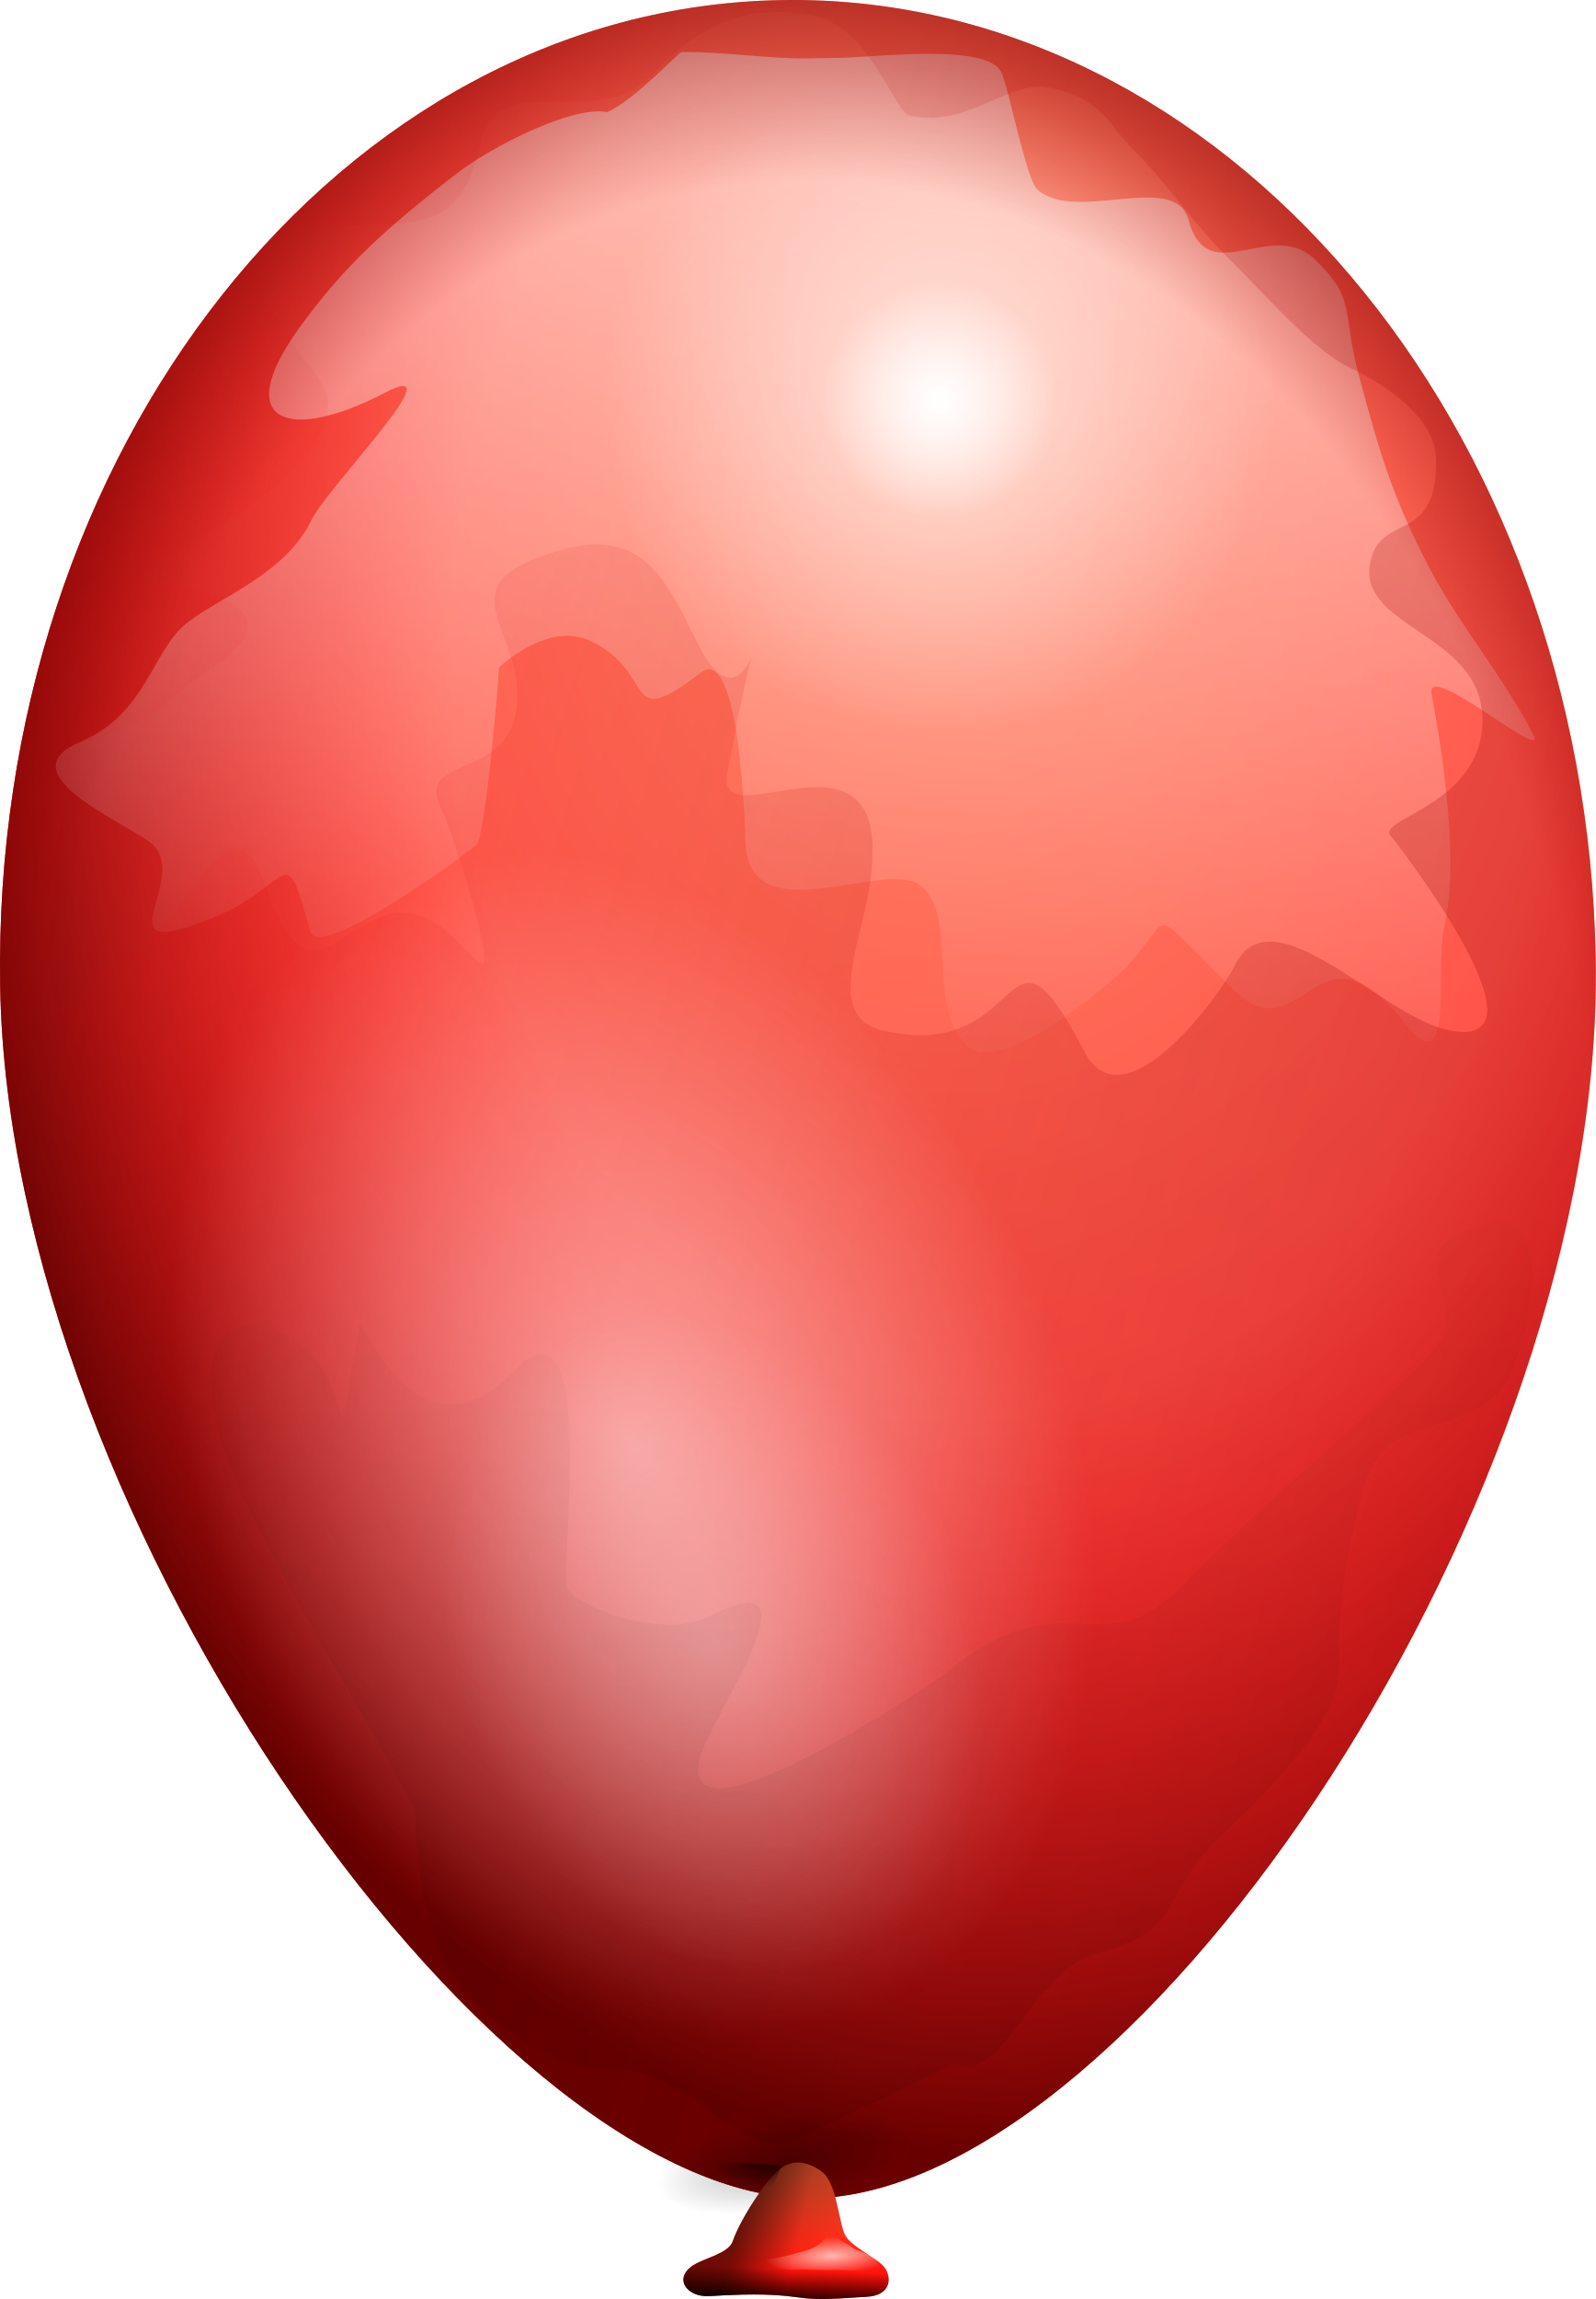
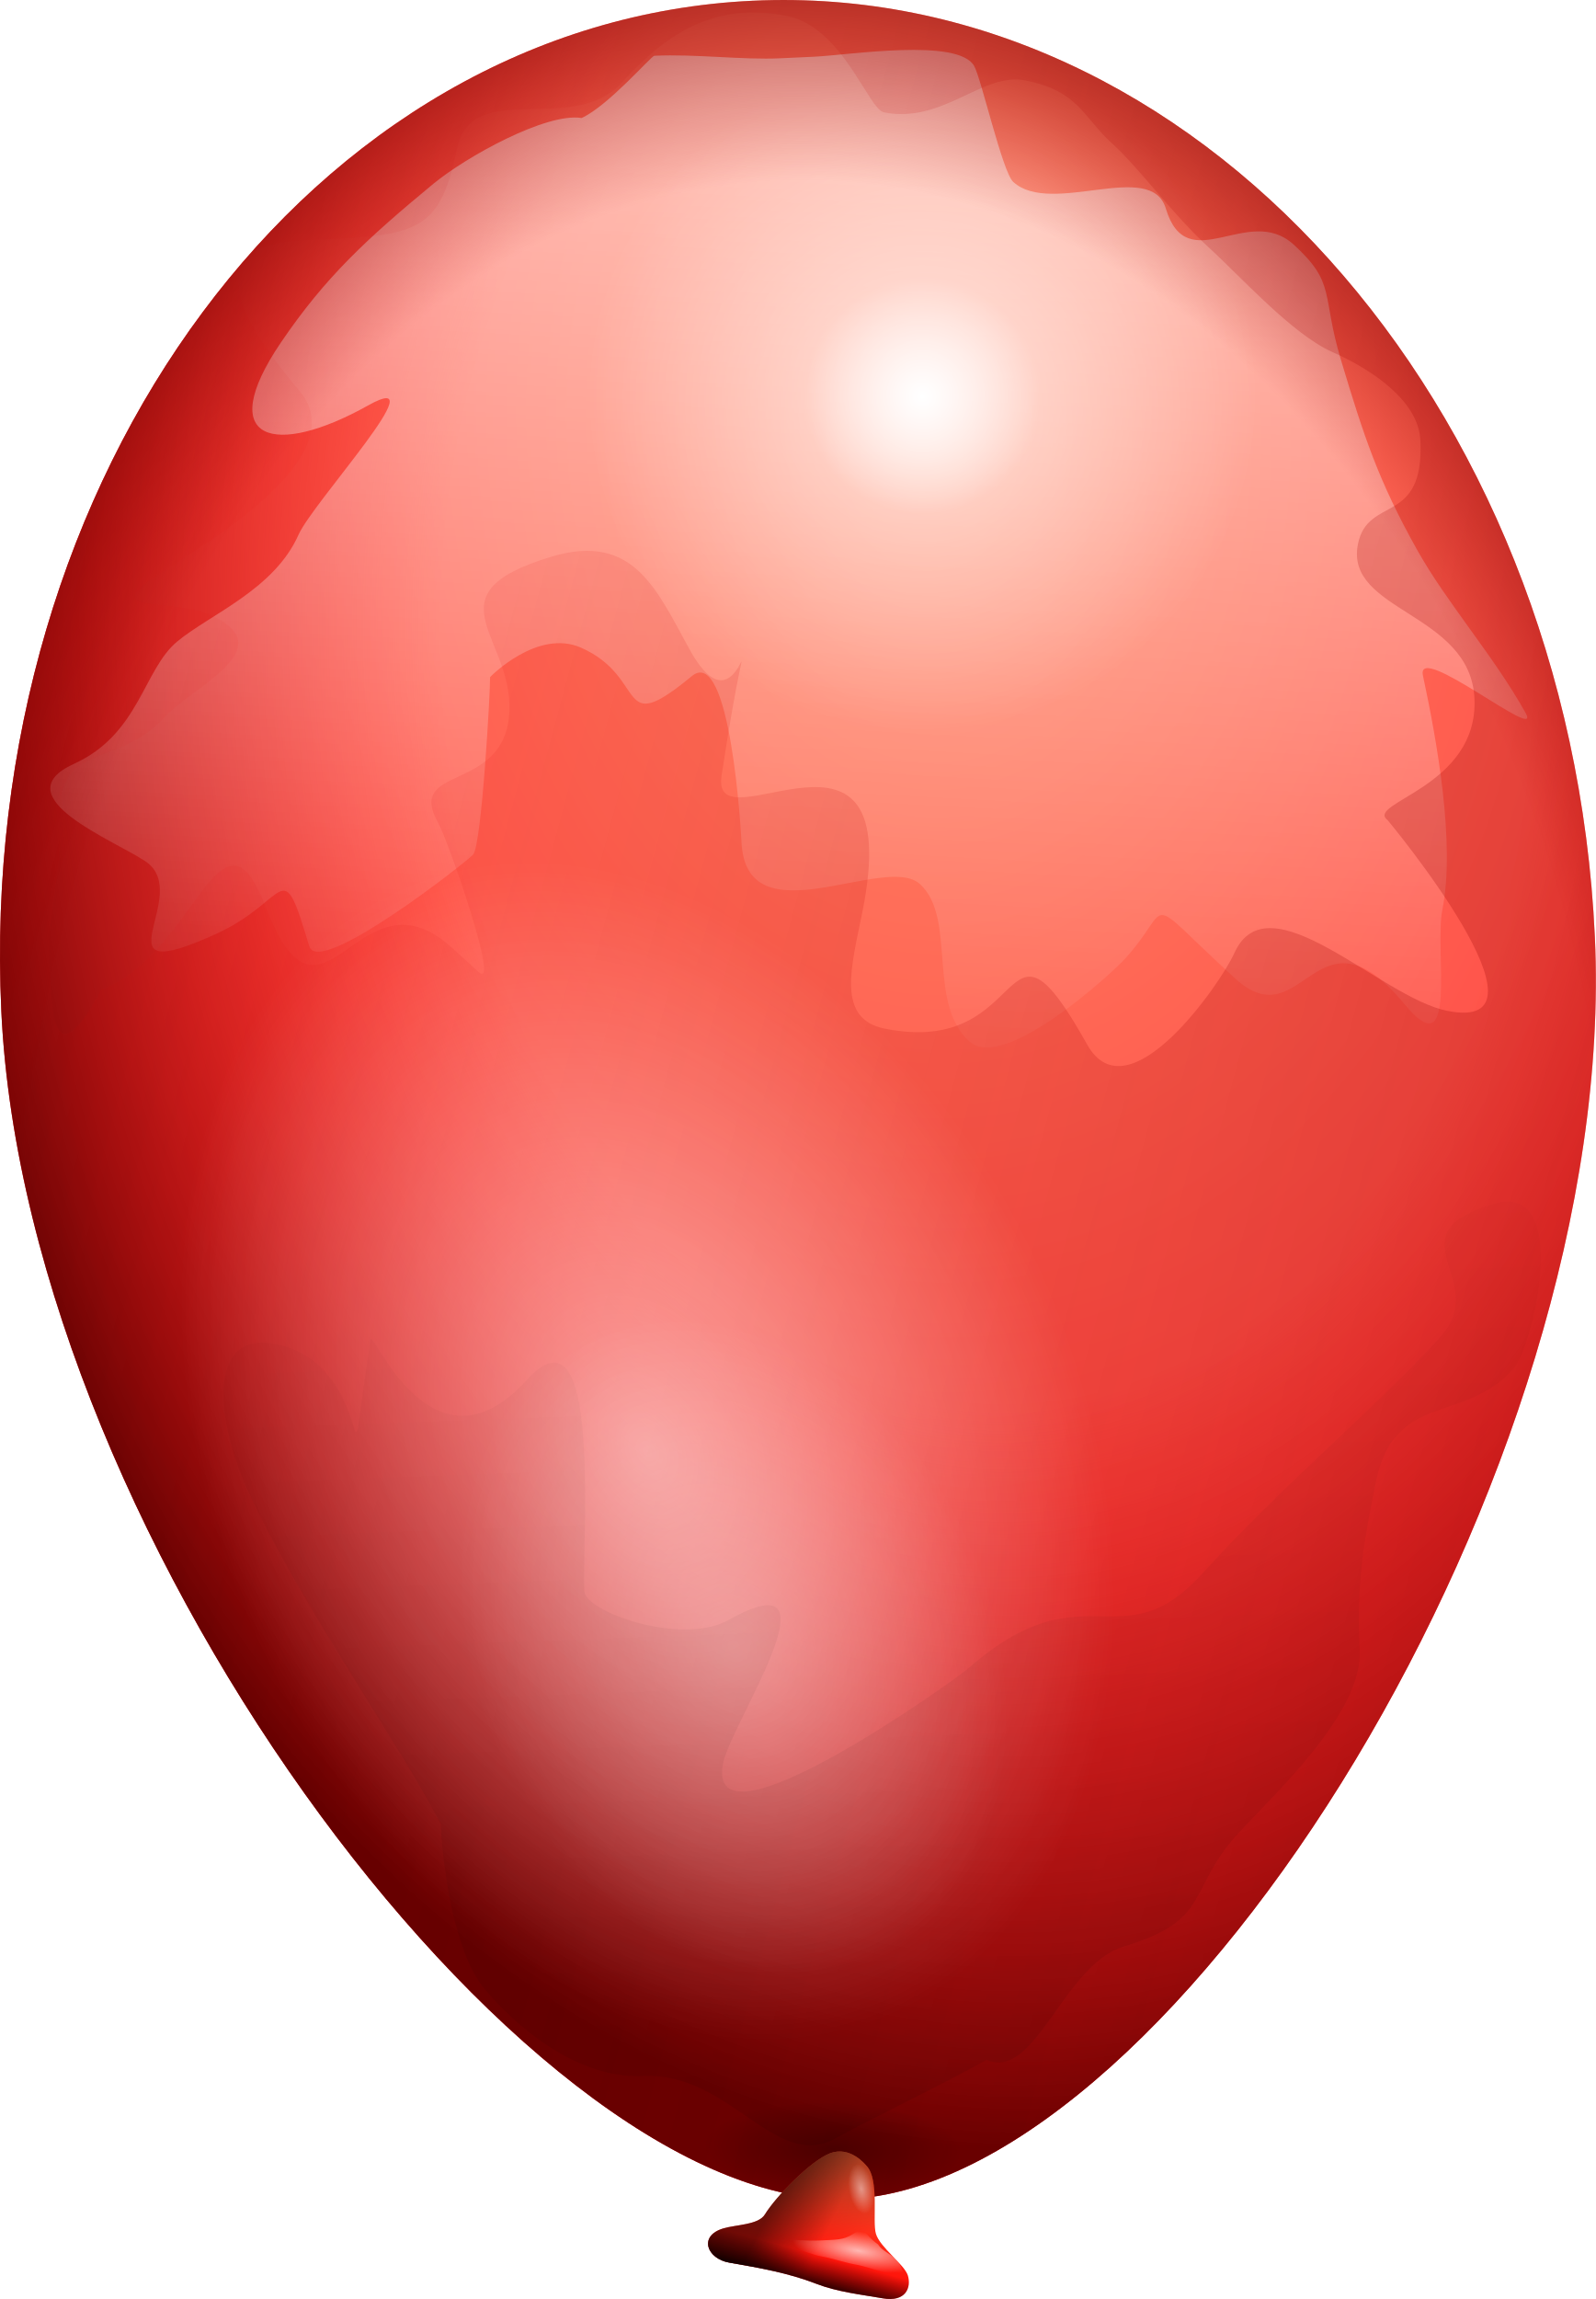
<svg xmlns="http://www.w3.org/2000/svg" xmlns:xlink="http://www.w3.org/1999/xlink" height="782.13" width="543.08" version="1.0" y="0" x="0">
  <defs>
-     <linearGradient id="c">
+     <linearGradient id="d">
      <stop stop-color="#ff6134" offset="0" />
      <stop stop-color="#f00" offset="1" />
    </linearGradient>
-     <linearGradient id="d">
+     <linearGradient id="c">
      <stop stop-color="#5f0000" stop-opacity="0" offset="0" />
      <stop stop-color="#f00" stop-opacity="0" offset=".5" />
      <stop stop-color="#590000" offset="1" />
    </linearGradient>
-     <linearGradient id="a">
+     <linearGradient id="b">
      <stop offset="0" />
      <stop stop-opacity="0" offset="1" />
    </linearGradient>
-     <linearGradient id="b">
+     <linearGradient id="a">
      <stop stop-color="#fff" offset="0" />
      <stop stop-color="#fff" stop-opacity="0" offset="1" />
    </linearGradient>
-     <radialGradient id="n" fy="1161.4" cx="247.71" xlink:href="#a" gradientUnits="userSpaceOnUse" cy="1161.1" r="14.647" gradientTransform="matrix(1.483 -.54585 .21816 .59399 -178.7 266.69)" />
-     <radialGradient id="m" cx="214.76" xlink:href="#b" gradientUnits="userSpaceOnUse" cy="1378.8" r="15.406" gradientTransform="matrix(1.3782 -.50725 .14662 .39921 -29.154 405.4)" />
-     <linearGradient id="u" y2="927.12" xlink:href="#a" gradientUnits="userSpaceOnUse" x2="310.45" gradientTransform="matrix(1.144 -.42106 .28281 .77004 -161.41 256.05)" y1="923.83" x1="293.24" />
-     <linearGradient id="t" y2="937.79" xlink:href="#a" gradientUnits="userSpaceOnUse" x2="311.93" gradientTransform="matrix(1.144 -.42106 .28281 .77004 -161.41 256.05)" y1="901.66" x1="293.05" />
-     <linearGradient id="s" y2="945.18" xlink:href="#a" gradientUnits="userSpaceOnUse" x2="301.38" gradientTransform="matrix(1.144 -.42106 .28281 .77004 -161.41 256.05)" y1="959.69" x1="299.34" />
-     <linearGradient id="r" y2="958.59" xlink:href="#c" gradientUnits="userSpaceOnUse" x2="302.31" gradientTransform="matrix(1.144 -.42106 .28281 .77004 -161.41 256.05)" y1="900.84" x1="309.16" />
-     <radialGradient id="l" cx="269.79" xlink:href="#a" gradientUnits="userSpaceOnUse" cy="1031.8" r="32.826" gradientTransform="matrix(1.178 -.65266 .25888 .40725 -140.83 577.09)" />
-     <radialGradient id="k" cx="413.89" gradientUnits="userSpaceOnUse" cy="440.37" r="359.53" gradientTransform="matrix(.94214 -.31018 .42774 1.2992 -214.4 82.076)">
+     <radialGradient id="n" xlink:href="#a" gradientUnits="userSpaceOnUse" cy="752.36" cx="378.57" gradientTransform="matrix(.49114 -.088952 .17821 .98399 -26.916 38.03)" r="8.571" />
+     <radialGradient id="m" xlink:href="#a" gradientUnits="userSpaceOnUse" cy="1378.8" cx="214.76" gradientTransform="matrix(1.447 .25108 -.072703 0.419 81.607 134.09)" r="15.406" />
+     <linearGradient id="u" y2="927.12" xlink:href="#b" gradientUnits="userSpaceOnUse" x2="310.45" gradientTransform="matrix(1.2011 .20841 -.14024 .80821 41.782 -61.424)" y1="923.83" x1="293.24" />
+     <linearGradient id="t" y2="937.79" xlink:href="#b" gradientUnits="userSpaceOnUse" x2="311.93" gradientTransform="matrix(1.2011 .20841 -.14024 .80821 41.782 -61.424)" y1="901.66" x1="293.05" />
+     <linearGradient id="s" y2="945.18" xlink:href="#b" gradientUnits="userSpaceOnUse" x2="301.38" gradientTransform="matrix(1.2011 .20841 -.14024 .80821 41.782 -61.424)" y1="959.69" x1="299.34" />
+     <linearGradient id="r" y2="958.59" xlink:href="#d" gradientUnits="userSpaceOnUse" x2="302.31" gradientTransform="matrix(1.2011 .20841 -.14024 .80821 41.782 -61.424)" y1="900.84" x1="309.16" />
+     <radialGradient id="l" xlink:href="#b" gradientUnits="userSpaceOnUse" cy="1031.8" cx="269.79" gradientTransform="matrix(1.3464 .024973 .020477 .48218 -100.96 226.79)" r="32.826" />
+     <radialGradient id="k" gradientUnits="userSpaceOnUse" cy="440.37" cx="413.89" gradientTransform="matrix(.99081 -.046319 .063872 1.3663 -157.19 -152.45)" r="359.53">
      <stop stop-color="#f00" stop-opacity="0" offset="0" />
      <stop stop-color="#f00" stop-opacity="0" offset=".5" />
      <stop stop-color="#a60000" stop-opacity="0" offset=".75" />
      <stop stop-color="#540000" offset="1" />
    </radialGradient>
-     <linearGradient id="q" y2="608.36" xlink:href="#a" gradientUnits="userSpaceOnUse" x2="345.4" gradientTransform="matrix(1.197 -.39408 .24816 .75375 -200.28 124.99)" y1="1203.6" x1="336.15" />
-     <radialGradient id="j" cx="480.13" xlink:href="#b" gradientUnits="userSpaceOnUse" cy="516.87" r="175.44" gradientTransform="matrix(.38873 -.31541 .42025 .51793 -35.161 543.49)" />
-     <radialGradient id="i" cx="480.13" xlink:href="#b" gradientUnits="userSpaceOnUse" cy="516.87" r="175.44" gradientTransform="matrix(.65225 -.52924 .75014 .92449 -378.41 379.69)" />
-     <linearGradient id="p" y2="504.58" xlink:href="#d" gradientUnits="userSpaceOnUse" x2="1100.7" gradientTransform="matrix(.80888 -.26631 .36722 1.1154 -200.28 124.99)" y1="-283.39" x1="-683.5" />
-     <radialGradient id="h" cx="457.14" xlink:href="#b" gradientUnits="userSpaceOnUse" cy="263.79" r="94.286" gradientTransform="matrix(1.1513 -.37905 .37905 1.1513 -309.88 102.16)" />
-     <radialGradient id="g" cx="457.14" xlink:href="#b" gradientUnits="userSpaceOnUse" cy="263.79" r="94.286" gradientTransform="matrix(.40297 -.13267 .13267 .40297 97.222 186.94)" />
-     <linearGradient id="o" y2="601.16" xlink:href="#b" gradientUnits="userSpaceOnUse" x2="285.9" gradientTransform="matrix(1.1516 -.37914 .25794 .78345 -200.28 124.99)" y1="168.43" x1="350.37" />
-     <radialGradient id="f" cx="478.66" xlink:href="#d" gradientUnits="userSpaceOnUse" cy="290.04" r="372.49" gradientTransform="matrix(.94214 -.31018 .42774 1.2992 -214.4 82.076)" />
-     <radialGradient id="e" cx="462.46" xlink:href="#c" gradientUnits="userSpaceOnUse" cy="233.67" r="330.33" gradientTransform="matrix(.94214 -.31018 .42774 1.2992 -214.4 82.076)" />
+     <linearGradient id="q" y2="608.36" xlink:href="#b" gradientUnits="userSpaceOnUse" x2="345.4" gradientTransform="matrix(1.2588 -.058845 .037057 .79268 -155.08 -107.32)" y1="1203.6" x1="336.15" />
+     <radialGradient id="j" xlink:href="#a" gradientUnits="userSpaceOnUse" cy="516.87" cx="480.13" gradientTransform="matrix(.45904 -.19968 .26606 .61162 -108.17 340.12)" r="175.44" />
+     <radialGradient id="i" xlink:href="#a" gradientUnits="userSpaceOnUse" cy="516.87" cx="480.13" gradientTransform="matrix(.77023 -.33505 .4749 1.0917 -394.96 90.322)" r="175.44" />
+     <linearGradient id="p" y2="504.58" xlink:href="#c" gradientUnits="userSpaceOnUse" x2="1100.7" gradientTransform="matrix(.85066 -.039766 .054834 1.173 -155.08 -107.32)" y1="-283.39" x1="-683.5" />
+     <radialGradient id="h" xlink:href="#a" gradientUnits="userSpaceOnUse" cy="263.79" cx="457.14" gradientTransform="matrix(1.2108 -.056601 .056601 1.2108 -254.55 -158.68)" r="94.286" />
+     <radialGradient id="g" xlink:href="#a" gradientUnits="userSpaceOnUse" cy="263.79" cx="457.14" gradientTransform="matrix(.42378 -.019811 .019811 .42378 114.93 32.106)" r="94.286" />
+     <linearGradient id="o" y2="601.16" xlink:href="#a" gradientUnits="userSpaceOnUse" x2="285.9" gradientTransform="matrix(1.2111 -.056615 .038516 .82392 -155.08 -107.32)" y1="168.43" x1="350.37" />
+     <radialGradient id="f" xlink:href="#c" gradientUnits="userSpaceOnUse" cy="290.04" cx="478.66" gradientTransform="matrix(.99081 -.046319 .063872 1.3663 -157.19 -152.45)" r="372.49" />
+     <radialGradient id="e" xlink:href="#d" gradientUnits="userSpaceOnUse" cy="233.67" cx="462.46" gradientTransform="matrix(.99081 -.046319 .063872 1.3663 -157.19 -152.45)" r="330.33" />
  </defs>
-   <g transform="matrix(.9553 .29637 -.29674 .95411 86.434 -179.54)">
-     <g fill-rule="evenodd">
-       <path opacity=".75" d="m586.15 348.33c57.22 173.78-23.94 444.05-127.36 481.11-100.72 36.16-331.05-137.57-388.27-311.34-57.208-173.78 11.86-352.84 154.17-399.69 142.32-46.855 304.25 56.15 361.46 229.92z" fill="url(#e)" />
-       <path d="m586.15 348.33c57.22 173.78-23.94 444.05-127.36 481.11-100.72 36.16-331.05-137.57-388.27-311.34-57.208-173.78 11.861-352.84 154.17-399.69 142.32-46.855 304.25 56.15 361.46 229.92z" fill="url(#f)" />
-       <path opacity=".6" d="m179.32 172.45c-12.085 1.331-34.371 23.294-42.595 35.08-16.91 24.233-26.944 40.528-35.48 65.825-13.106 38.838 8.436 38.436 34.286 12.776 19.749-19.604-9.256 36.704-11.022 48.749-2.95 20.116-21.686 34.073-29.986 45.968-8.658 12.408-3.91 33.769-22.771 49.609-20.582 17.285 20.481 21.385 32.433 25.418 19.096 6.444-6.082 47.372 29.752 17.277 21.131-17.746 13.552-33.057 31.639-4.401 5.965 9.451 43.662-41.679 45.342-45.008 1.963-3.89-9.489-56.231-10.622-59.671-.023-.07 11.096-20.327 27.172-17.97 24.936 3.656 19.514 26.955 38.854-.76 9.826-14.081 30.706 47.582 31.439 49.809 10.517 31.945 48.063-9.691 62.352-2.48 15.262 7.702 12.946 38.214 30.545 47.096 13.884 7.006 40.046-34.514 43.522-41.401 11.373-22.538-1.651-23.463 37.96-3.474 27.9 14.079 19.118-34.042 57.851-7.014 23.572 16.448 4.742-20.65 3.741-34.32-1.689-23.068-17.566-55.721-27.731-75.094-5.752-10.963 45.756 11.634 37.034 2.847-15.909-16.027-35.727-28.737-50.436-43.555-19.057-19.199-27.75-32.28-42.261-55.271-12.537-19.863-8.435-24.623-26.078-33.526-18.629-9.401-31.699 21.183-45.175-.167-9.373-14.85-36.745 13.139-52.423 5.227-4.415-2.228-19.819-30.849-23.364-34.42-7.802-7.86-41.975 7.803-53.35 11.549-3.619 1.191-7.237 2.383-10.855 3.574-12.451 4.099-28.129 6.253-41.601 10.688-.98.323-10.547 20.636-18.17 27.038z" fill="url(#o)" />
-       <path d="m354.43 220.08c6.908 20.983-4.502 43.594-25.485 50.503-20.983 6.908-43.594-4.502-50.503-25.485-6.908-20.983 4.502-43.594 25.485-50.503 20.983-6.908 43.594 4.502 50.503 25.485z" fill="url(#g)" />
-       <path opacity=".6" d="m424.99 196.85c19.738 59.953-12.862 124.55-72.814 144.29-59.953 19.738-124.55-12.862-144.29-72.814-19.738-59.953 12.862-124.55 72.814-144.29 59.953-19.738 124.55 12.862 144.29 72.814z" fill="url(#h)" />
-       <path opacity=".4" d="m224.7 118.42c-142.31 46.85-211.4 225.89-154.18 399.66 57.21 173.78 287.56 347.52 388.27 311.35 103.43-37.05 184.58-307.34 127.37-481.11-57.21-173.78-219.14-276.76-361.46-229.9zm-4.686 5.853c5.015-2.113 10.745-3.515 17.338-3.998 19.323-1.415 35.137 23.137 40.552 22.741 20.432-1.496 28.649-22.274 43.469-23.359 18.537-1.357 21.95 6.572 34.283 12.796 11.454 5.78 26.177 17.714 41.47 25.432 12.527 6.322 34.938 20.632 49.613 22.784 13.777 2.02 32.638 7.798 36.961 20.929 9.135 27.746-12.253 22.705-11.007 39.715 1.711 23.371 43.087 12.055 52.268 39.939 9.491 28.829-26.557 44.184-17.352 47.825.186.073 77.955 54.048 36.847 57.058-23.013 1.685-70.872-27.598-75.008.612-1.503 10.251-19.632 63.679-39.916 43.245-43.436-43.758-16.268 9.505-67.811 13.278-16.975 1.243-16.57-17.487-17.941-36.205-5.718-78.109-55.479-5.987-58.612-31.83-9.453-77.967 5.537-10.748-21.531-38.017-16.307-16.428-29.142-34.047-54.146-18.265-38.555 24.335-3.444 29.967.709 56.914 3.861 25.057-29.434 24.763-13.708 40.605 5.28 5.319 36.015 49.856 26.949 45.281-3.607-1.82-7.243-3.655-10.85-5.475-38.888-19.624-32.519 47.093-65.047 3.386-25.289-33.979-18.825 22.841-46.247 42.303-7.79 34.455-14.325 11.251-19.843-5.508-4.985-15.142-3.334-28.415-8.865-45.214-9.022-27.403 13.603-22.494 24.543-44.172 6.365-12.614 33.053-33.898 5.575-37.927-14.432-2.116-36.676 10.229-20.762-8.2 10.238-11.85 54.46-56.08 30.1-73.08-13.717-9.57-53.551-36.52-13.384-49.74 35.854-11.81 44.864-13.58 42.624-44.11-1.82-24.859 36.809-14.624 48.035-36.871 6.947-13.767 15.653-26.535 30.697-32.873z" fill="url(#p)" />
-       <path opacity="0.53" d="m442.64 489.2c81.03 99.865 89.602 227.17 19.145 284.33-70.457 57.169-193.26 22.557-274.29-77.308s-89.602-227.17-19.145-284.33c70.457-57.169 193.26-22.557 274.29 77.308z" fill="url(#i)" />
-       <path opacity=".3" d="m440.6 592.04c45.396 55.948 48.157 128.92 6.166 162.99-41.99 34.071-112.83 16.337-158.23-39.611-45.396-55.948-48.157-128.92-6.166-162.99 41.99-34.071 112.83-16.337 158.23 39.611z" fill="url(#j)" />
-       <path opacity=".1" d="m288.67 744.39c-20.656-22.32-67.291-60.291-94.213-92.347-15.246-18.154-28.174-48.051-3.649-49.846 37.181-2.722 38.721 56.013 30.704-10.109-.515-4.244 33.299 41.825 54.948-1.075 17.191-34.066 32.385 46.68 38.096 64.029 2.222 6.748 37.01 9.093 49.846-3.649 32.273-32.035 10.314 33.513 11.325 47.319 2.459 33.584 68.667-48.672 71.752-53.401 28.727-44.038 49.53-15.706 67.914-52.137 19.301-38.248 41.658-69.868 56.589-99.456 11.829-23.441-26-28.786 5.29-48.535 23.691-14.953 26.22 43.17 21.528 52.468-11.441 22.673-37.009 17.942-34.683 49.705 1.455 19.871 2.436 33.239 10.014 56.259 6.769 20.561-15.068 55.228-23.264 71.469-11.601 22.988-.467 30.425-27.007 47.177-18.204 11.49-16.687 52.209-34.683 49.705-12.546 12.454-33.335 30.543-42.312 39.454-16.79 16.666-40.666-12.135-68.989-2.81-21.38 7.039-46.546-4.888-60.002-14.277-12.961-9.044-24.377-35.279-29.204-49.941z" fill="url(#q)" />
-       <path d="m586.15 348.33c57.22 173.78-23.94 444.05-127.36 481.11-100.72 36.16-331.05-137.57-388.27-311.34-57.208-173.78 11.861-352.84 154.17-399.69 142.32-46.855 304.25 56.15 361.46 229.92z" fill="url(#k)" />
-       <path opacity=".3" d="m482.78 799.8c4.701 7.381-8.808 22.962-30.17 34.797-21.361 11.835-42.483 15.44-47.171 8.052-4.701-7.381 8.808-22.962 30.17-34.797 21.361-11.835 42.483-15.44 47.171-8.052z" fill="url(#l)" />
-       <path d="m443.93 823.13c-4.312 5.476-8.492 21.57-8.704 29.039-.118 4.155-6.79 7.882-9.885 11.174-6.089 6.476.322 11.723 7.623 9.035 9.724-3.579 19.031-6.989 29.134-8.57 7.62-1.192 14.83-4.382 22.151-7.076 7.455-2.744 6.606-8.054 3.501-10.977-2.826-2.659-12.959-3.509-16.502-6.844-3.363-3.165-8.102-16.563-14.298-18.42-.456-.137-8.36-3.278-13.02 2.639z" fill="url(#r)" />
-       <path d="m443.93 823.13c-4.312 5.476-8.492 21.57-8.704 29.039-.118 4.155-6.79 7.882-9.885 11.174-6.089 6.476.322 11.723 7.623 9.035 9.724-3.579 19.031-6.989 29.134-8.57 7.62-1.192 14.83-4.382 22.151-7.076 7.455-2.744 6.606-8.054 3.501-10.977-2.826-2.659-12.959-3.509-16.502-6.844-3.363-3.165-8.102-16.563-14.298-18.42-.456-.137-8.36-3.278-13.02 2.639z" fill="url(#s)" />
-       <path opacity=".468" d="m443.93 823.13c-4.312 5.476-8.492 21.57-8.704 29.039-.118 4.155-6.79 7.882-9.885 11.174-6.089 6.476.322 11.723 7.623 9.035 9.724-3.579 19.031-6.989 29.134-8.57 7.62-1.192 14.83-4.382 22.151-7.076 7.455-2.744 6.606-8.054 3.501-10.977-2.826-2.659-12.959-3.509-16.502-6.844-3.363-3.165-8.102-16.563-14.298-18.42-.456-.137-8.36-3.278-13.02 2.639z" fill="url(#t)" />
-       <path opacity=".509" d="m443.93 823.13c-4.312 5.476-8.492 21.57-8.704 29.039-.118 4.155-6.79 7.882-9.885 11.174-6.089 6.476.322 11.723 7.623 9.035 9.724-3.579 19.031-6.989 29.134-8.57 7.62-1.192 14.83-4.382 22.151-7.076 7.455-2.744 6.606-8.054 3.501-10.977-2.826-2.659-12.959-3.509-16.502-6.844-3.363-3.165-8.102-16.563-14.298-18.42-.456-.137-8.36-3.278-13.02 2.639z" fill="url(#u)" />
-       <path opacity=".676" d="m441.39 857.23c3.325-.757 10.466-4.178 15.025-7.169 3.858-2.531 6.32-3.725 8.008-7.044 2.442-4.802 3.423-1.824 9.209-1.37 3.829 1.925 7.452-.523 12.315 4.1 3.687 1.54-11.077 4.077-14.966 5.508-4.178 1.538-8.054 2.145-11.931 3.572-2.675.985-8.493 2.009-10.641 2.278-3.342.419-1.961-.739-7.017.125z" fill="url(#m)" />
-     </g>
-     <path opacity=".639" d="m443.4 822.61c-1.499 24.199-11.692 5.841-19.032 9.939-11.967 4.378-17.565.877-3.916-4.487l22.948-5.451z" fill="url(#n)" />
+   <g fill-rule="evenodd">
+     <path opacity=".75" d="m542.72 318.64c8.54 182.75-142.08 421.38-251.65 429.36-106.73 7.85-282.07-221.26-290.62-404.01-8.54-182.75 105.99-336.75 255.66-343.74 149.66-7 278.07 135.64 286.61 318.39z" fill="url(#e)" />
+     <path d="m542.72 318.64c8.54 182.75-142.08 421.38-251.65 429.36-106.73 7.85-282.07-221.26-290.62-404.01-8.54-182.75 105.99-336.75 255.66-343.74 149.66-7 278.07 135.64 286.61 318.39z" fill="url(#f)" />
+     <path opacity=".6" d="m197.91 40.151c-12-1.957-39.36 13.229-50.44 22.38-22.79 18.814-36.82 31.823-51.824 53.909-23.036 33.9-2.174 39.29 29.604 21.5 24.28-13.6-18.75 32.88-23.68 44.01-8.235 18.59-30.026 27.01-41.211 36.25-11.667 9.63-12.817 31.48-35.234 41.69-24.462 11.13 14 26.09 24.433 33.18 16.67 11.33-18.556 44.01 24.033 24.62 25.114-11.44 21.916-28.22 31.659 4.24 3.22 10.7 53.24-28.45 55.75-31.21 2.93-3.22 5.93-56.72 5.76-60.34 0-.07 16.14-16.6 30.99-10.03 23.05 10.21 11.58 31.2 37.64 9.69 13.24-10.94 16.83 54.07 16.94 56.41 1.57 33.6 48.9 3.55 60.73 14.32 12.64 11.51 2.23 40.29 16.81 53.56 11.5 10.47 47.83-22.52 53.02-28.22 17-18.66 4.7-23.05 37.51 6.83 23.1 21.04 27.54-27.67 57.61 8.75 18.3 22.16 10.1-18.63 12.8-32.07 4.56-22.67-1.99-58.39-6.59-79.77-2.6-12.11 40.97 23.47 34.92 12.66-11.03-19.7-26.72-37.26-36.92-55.48-13.21-23.6-18.08-38.53-25.9-64.57-6.75-22.497-1.53-25.984-16.14-39.29-15.43-14.05-36.21 11.912-43.47-12.269-5.06-16.819-38.93 2.81-51.91-9.014-3.66-3.33-10.83-35.032-13.29-39.423-5.4-9.663-42.53-3.732-54.49-3.173-3.8.178-7.61.356-11.41.534-13.1.612-28.78-1.515-42.95-.853-1.03.048-15.69 17.054-24.75 21.179z" fill="url(#o)" />
+     <path d="m353.84 132.97c1.03 22.07-16.02 40.79-38.09 41.83-22.06 1.03-40.79-16.03-41.82-38.09-1.03-22.07 16.02-40.796 38.09-41.828 22.07-1.031 40.79 16.018 41.82 38.088z" fill="url(#g)" />
+     <path opacity=".6" d="m428.05 129.5c2.95 63.05-45.78 116.55-108.83 119.5s-116.55-45.77-119.49-108.82c-2.95-63.053 45.77-116.55 108.82-119.5 63.05-2.949 116.55 45.773 119.5 108.82z" fill="url(#h)" />
+     <path opacity=".4" d="m256.11.255c-149.66 6.997-264.2 160.98-255.66 343.73 8.542 182.74 183.9 411.87 290.62 404.02 109.58-7.98 260.2-246.63 251.66-429.38-8.54-182.74-136.95-325.36-286.62-318.37zm-6.08 4.383c5.4-.691 11.29-.506 17.78.796 18.99 3.816 27.65 31.708 32.97 32.778 20.08 4.035 33.57-13.781 48.14-10.854 18.22 3.661 19.38 12.215 29.6 21.516 9.48 8.639 20.47 24.082 33.14 35.617 10.37 9.448 28.12 29.24 41.69 35.25 12.73 5.64 29.35 16.26 30 30.07 1.36 29.18-17.89 18.59-21.25 35.31-4.62 22.97 38.28 23.16 39.65 52.49 1.41 30.31-37.43 35.45-29.54 41.42.16.12 60.62 72.97 20.21 64.85-22.62-4.55-60.88-45.59-72.43-19.52-4.2 9.48-35.98 56.09-50.05 30.97-30.11-53.8-18.22 4.79-68.88-5.39-16.69-3.35-11.28-21.28-7.59-39.69 15.43-76.78-51.84-20.63-47.93-46.37 11.79-77.65 8.21-8.87-10.56-42.4-11.3-20.19-18.95-40.61-47.27-32.11-43.66 13.12-11.35 27.95-14.57 55.03-2.99 25.17-34.99 15.96-24.09 35.44 3.66 6.54 21.34 57.68 13.83 50.85-2.99-2.72-6-5.46-8.99-8.19-32.2-29.32-43.95 36.66-63.57-14.17-15.256-39.51-24.258 16.96-55.893 28.36-16.74 31.11-16.817 7-17.641-10.62-.744-15.93 4.404-28.27 3.578-45.94-1.347-28.82 19.134-18.02 35.484-35.98 9.513-10.44 40.928-23.79 15.536-35.04-13.336-5.91-38.076.02-17.804-13.47 13.033-8.67 67.49-39.43 48.58-62.33-10.651-12.9-41.804-49.541.44-51.516 37.7-1.763 46.86-1.056 52.89-31.066 4.91-24.438 39.38-4.224 56.16-22.647 10.38-11.401 22.19-21.369 38.38-23.444z" fill="url(#p)" />
+     <path opacity="0.53" d="m366.7 415.88c51.3 117.93 25.43 242.87-57.77 279.07-83.2 36.19-192.23-30.07-243.53-148-51.303-117.93-25.441-242.87 57.76-279.06 83.2-36.19 192.24 30.07 243.54 147.99z" fill="url(#i)" />
+     <path opacity=".3" d="m337.17 514.41c28.74 66.07 11.84 137.11-37.74 158.68-49.59 21.57-113.09-14.5-141.82-80.57-28.74-66.06-11.85-137.11 37.74-158.68s113.08 14.5 141.82 80.57z" fill="url(#j)" />
+     <path opacity=".1" d="m149.96 620.47c-13.92-27.04-48.67-76.12-66.012-114.22-9.823-21.58-14.264-53.85 9.844-49 36.548 7.34 22.288 64.34 32.288-1.51.64-4.23 20.87 49.22 53.23 13.69 25.69-28.21 18.69 53.65 19.54 71.9.33 7.09 33.22 18.68 49 9.84 39.68-22.21.95 35.05-1.77 48.62-6.64 33.02 79.2-28.48 83.44-32.21 39.48-34.73 51.92-1.86 79.4-32.03 28.85-31.67 58.86-56.14 81.17-80.65 17.68-19.41-17.33-34.7 18.11-45.34 26.83-8.06 13.69 48.62 6.68 56.32-17.1 18.77-40.47 7.36-46.74 38.59-3.92 19.53-6.56 32.67-5.43 56.88 1.01 21.62-29.32 49.17-41.57 62.62-17.33 19.04-8.6 29.19-38.66 38.21-20.62 6.19-30.07 45.83-46.74 38.59-15.42 8.64-40.3 20.49-51.34 26.67-20.64 11.56-35.92-22.59-65.71-21.19-22.48 1.05-43.53-17.19-53.98-29.84-10.06-12.19-14.03-40.52-14.75-55.94z" fill="url(#q)" />
+     <path d="m542.72 318.64c8.54 182.75-142.08 421.38-251.65 429.36-106.73 7.85-282.07-221.26-290.62-404.01-8.54-182.75 105.99-336.75 255.66-343.74 149.66-7 278.07 135.64 286.61 318.39z" fill="url(#k)" />
+     <path opacity=".3" d="m327.63 731.88c.37 8.74-19.11 15.47-43.53 15.01-24.42-.45-44.51-7.91-44.87-16.65-.38-8.74 19.11-15.47 43.53-15.01 24.41.45 44.5 7.91 44.87 16.65z" fill="url(#l)" />
+     <path d="m282.32 732.62c-6.47 2.58-18.14 14.42-22.06 20.78-2.18 3.54-9.82 3.42-14.15 4.72-8.51 2.56-5.58 10.31 2.08 11.64 10.21 1.77 19.98 3.48 29.52 7.17 7.19 2.79 15.03 3.64 22.71 4.97 7.83 1.36 9.75-3.66 8.53-7.75-1.12-3.71-9.47-9.53-10.87-14.19-1.33-4.42 1.27-18.39-3.17-23.1-.32-.35-5.6-7.03-12.59-4.24z" fill="url(#r)" />
+     <path d="m282.32 732.62c-6.47 2.58-18.14 14.42-22.06 20.78-2.18 3.54-9.82 3.42-14.15 4.72-8.51 2.56-5.58 10.31 2.08 11.64 10.21 1.77 19.98 3.48 29.52 7.17 7.19 2.79 15.03 3.64 22.71 4.97 7.83 1.36 9.75-3.66 8.53-7.75-1.12-3.71-9.47-9.53-10.87-14.19-1.33-4.42 1.27-18.39-3.17-23.1-.32-.35-5.6-7.03-12.59-4.24z" fill="url(#s)" />
+     <path opacity=".468" d="m282.32 732.62c-6.47 2.58-18.14 14.42-22.06 20.78-2.18 3.54-9.82 3.42-14.15 4.72-8.51 2.56-5.58 10.31 2.08 11.64 10.21 1.77 19.98 3.48 29.52 7.17 7.19 2.79 15.03 3.64 22.71 4.97 7.83 1.36 9.75-3.66 8.53-7.75-1.12-3.71-9.47-9.53-10.87-14.19-1.33-4.42 1.27-18.39-3.17-23.1-.32-.35-5.6-7.03-12.59-4.24z" fill="url(#t)" />
+     <path opacity=".509" d="m282.32 732.62c-6.47 2.58-18.14 14.42-22.06 20.78-2.18 3.54-9.82 3.42-14.15 4.72-8.51 2.56-5.58 10.31 2.08 11.64 10.21 1.77 19.98 3.48 29.52 7.17 7.19 2.79 15.03 3.64 22.71 4.97 7.83 1.36 9.75-3.66 8.53-7.75-1.12-3.71-9.47-9.53-10.87-14.19-1.33-4.42 1.27-18.39-3.17-23.1-.32-.35-5.6-7.03-12.59-4.24z" fill="url(#u)" />
+     <path opacity=".676" d="m263.06 760.87c3.26 1.01 11.16 1.62 16.6 1.32 4.61-.26 7.33-.06 10.46-2.09 4.51-2.93 3.87.14 8.65 3.43 2.36 3.58 6.72 3.27 8.62 9.71 2.42 3.18-11.63-2.02-15.72-2.72-4.38-.77-8.04-2.18-12.11-2.89-2.81-.49-8.36-2.51-10.36-3.36-3.1-1.31-1.33-1.62-6.14-3.4z" fill="url(#m)" />
+     <path opacity=".468" d="m297.31 743.91c.84 4.66-.36 8.78-2.69 9.2-2.32.42-4.89-3.02-5.73-7.67-.85-4.66.35-8.78 2.68-9.2 2.32-.42 4.89 3.01 5.74 7.67z" fill="url(#n)" />
  </g>
</svg>
